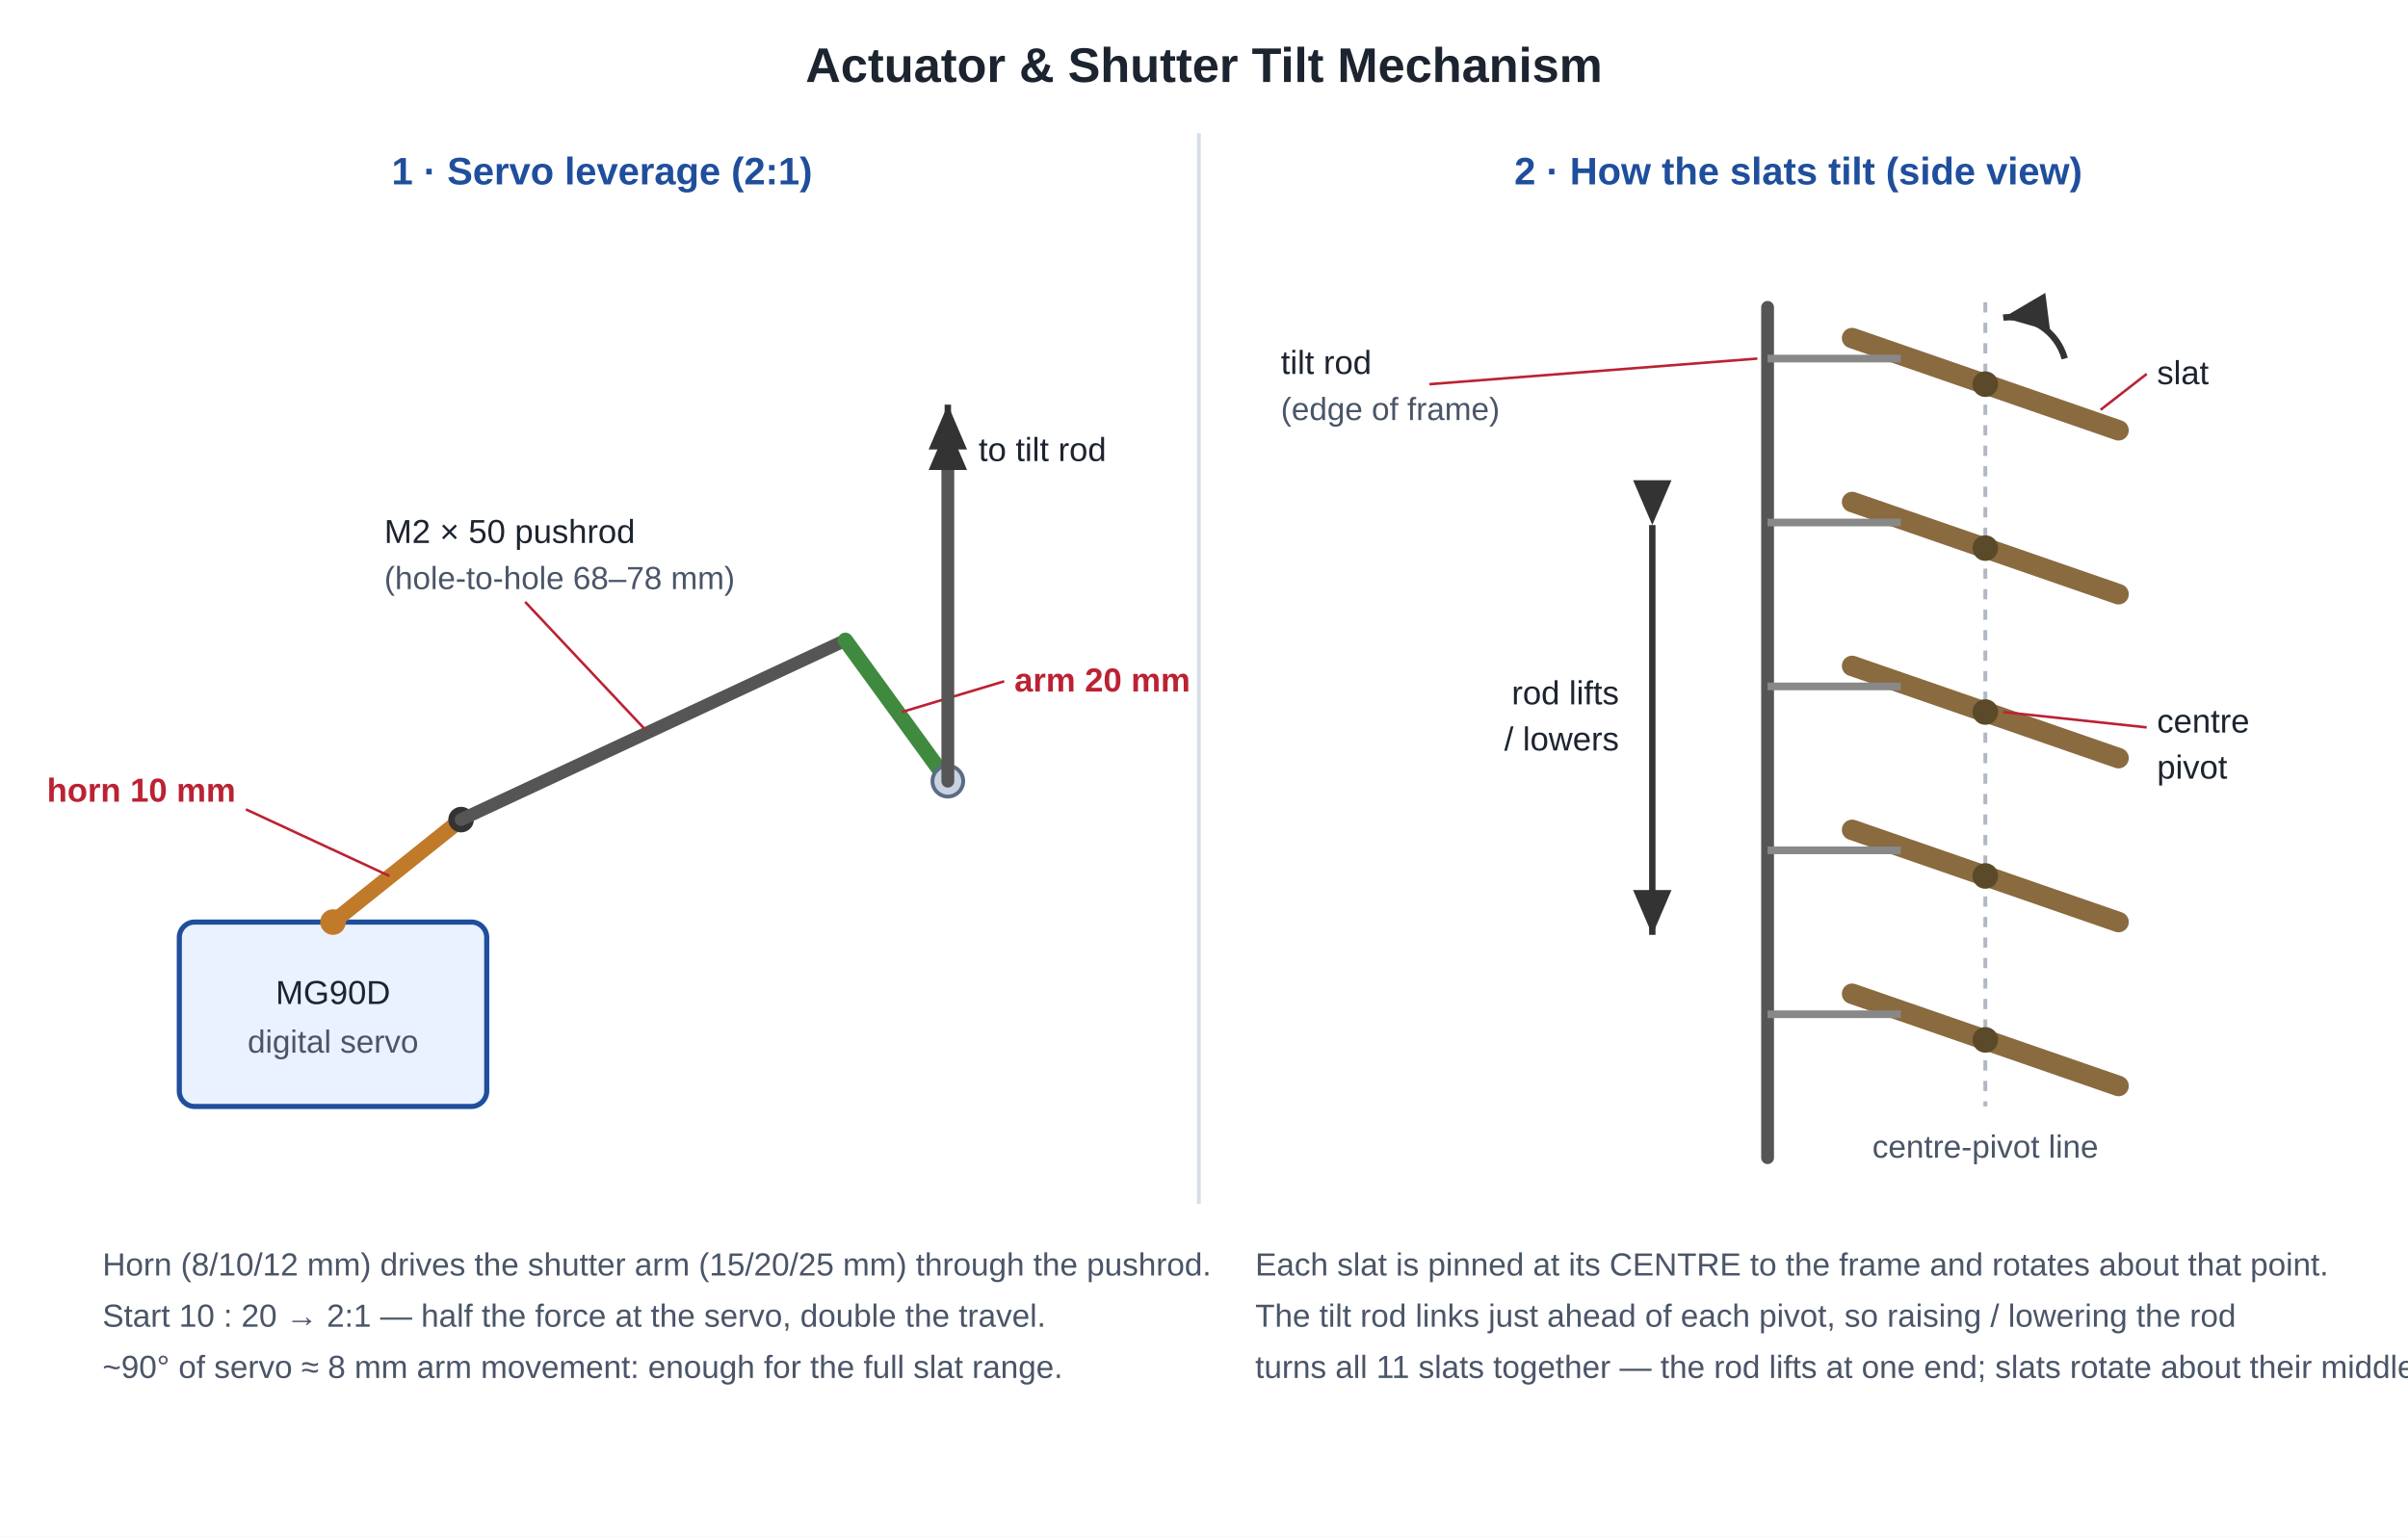
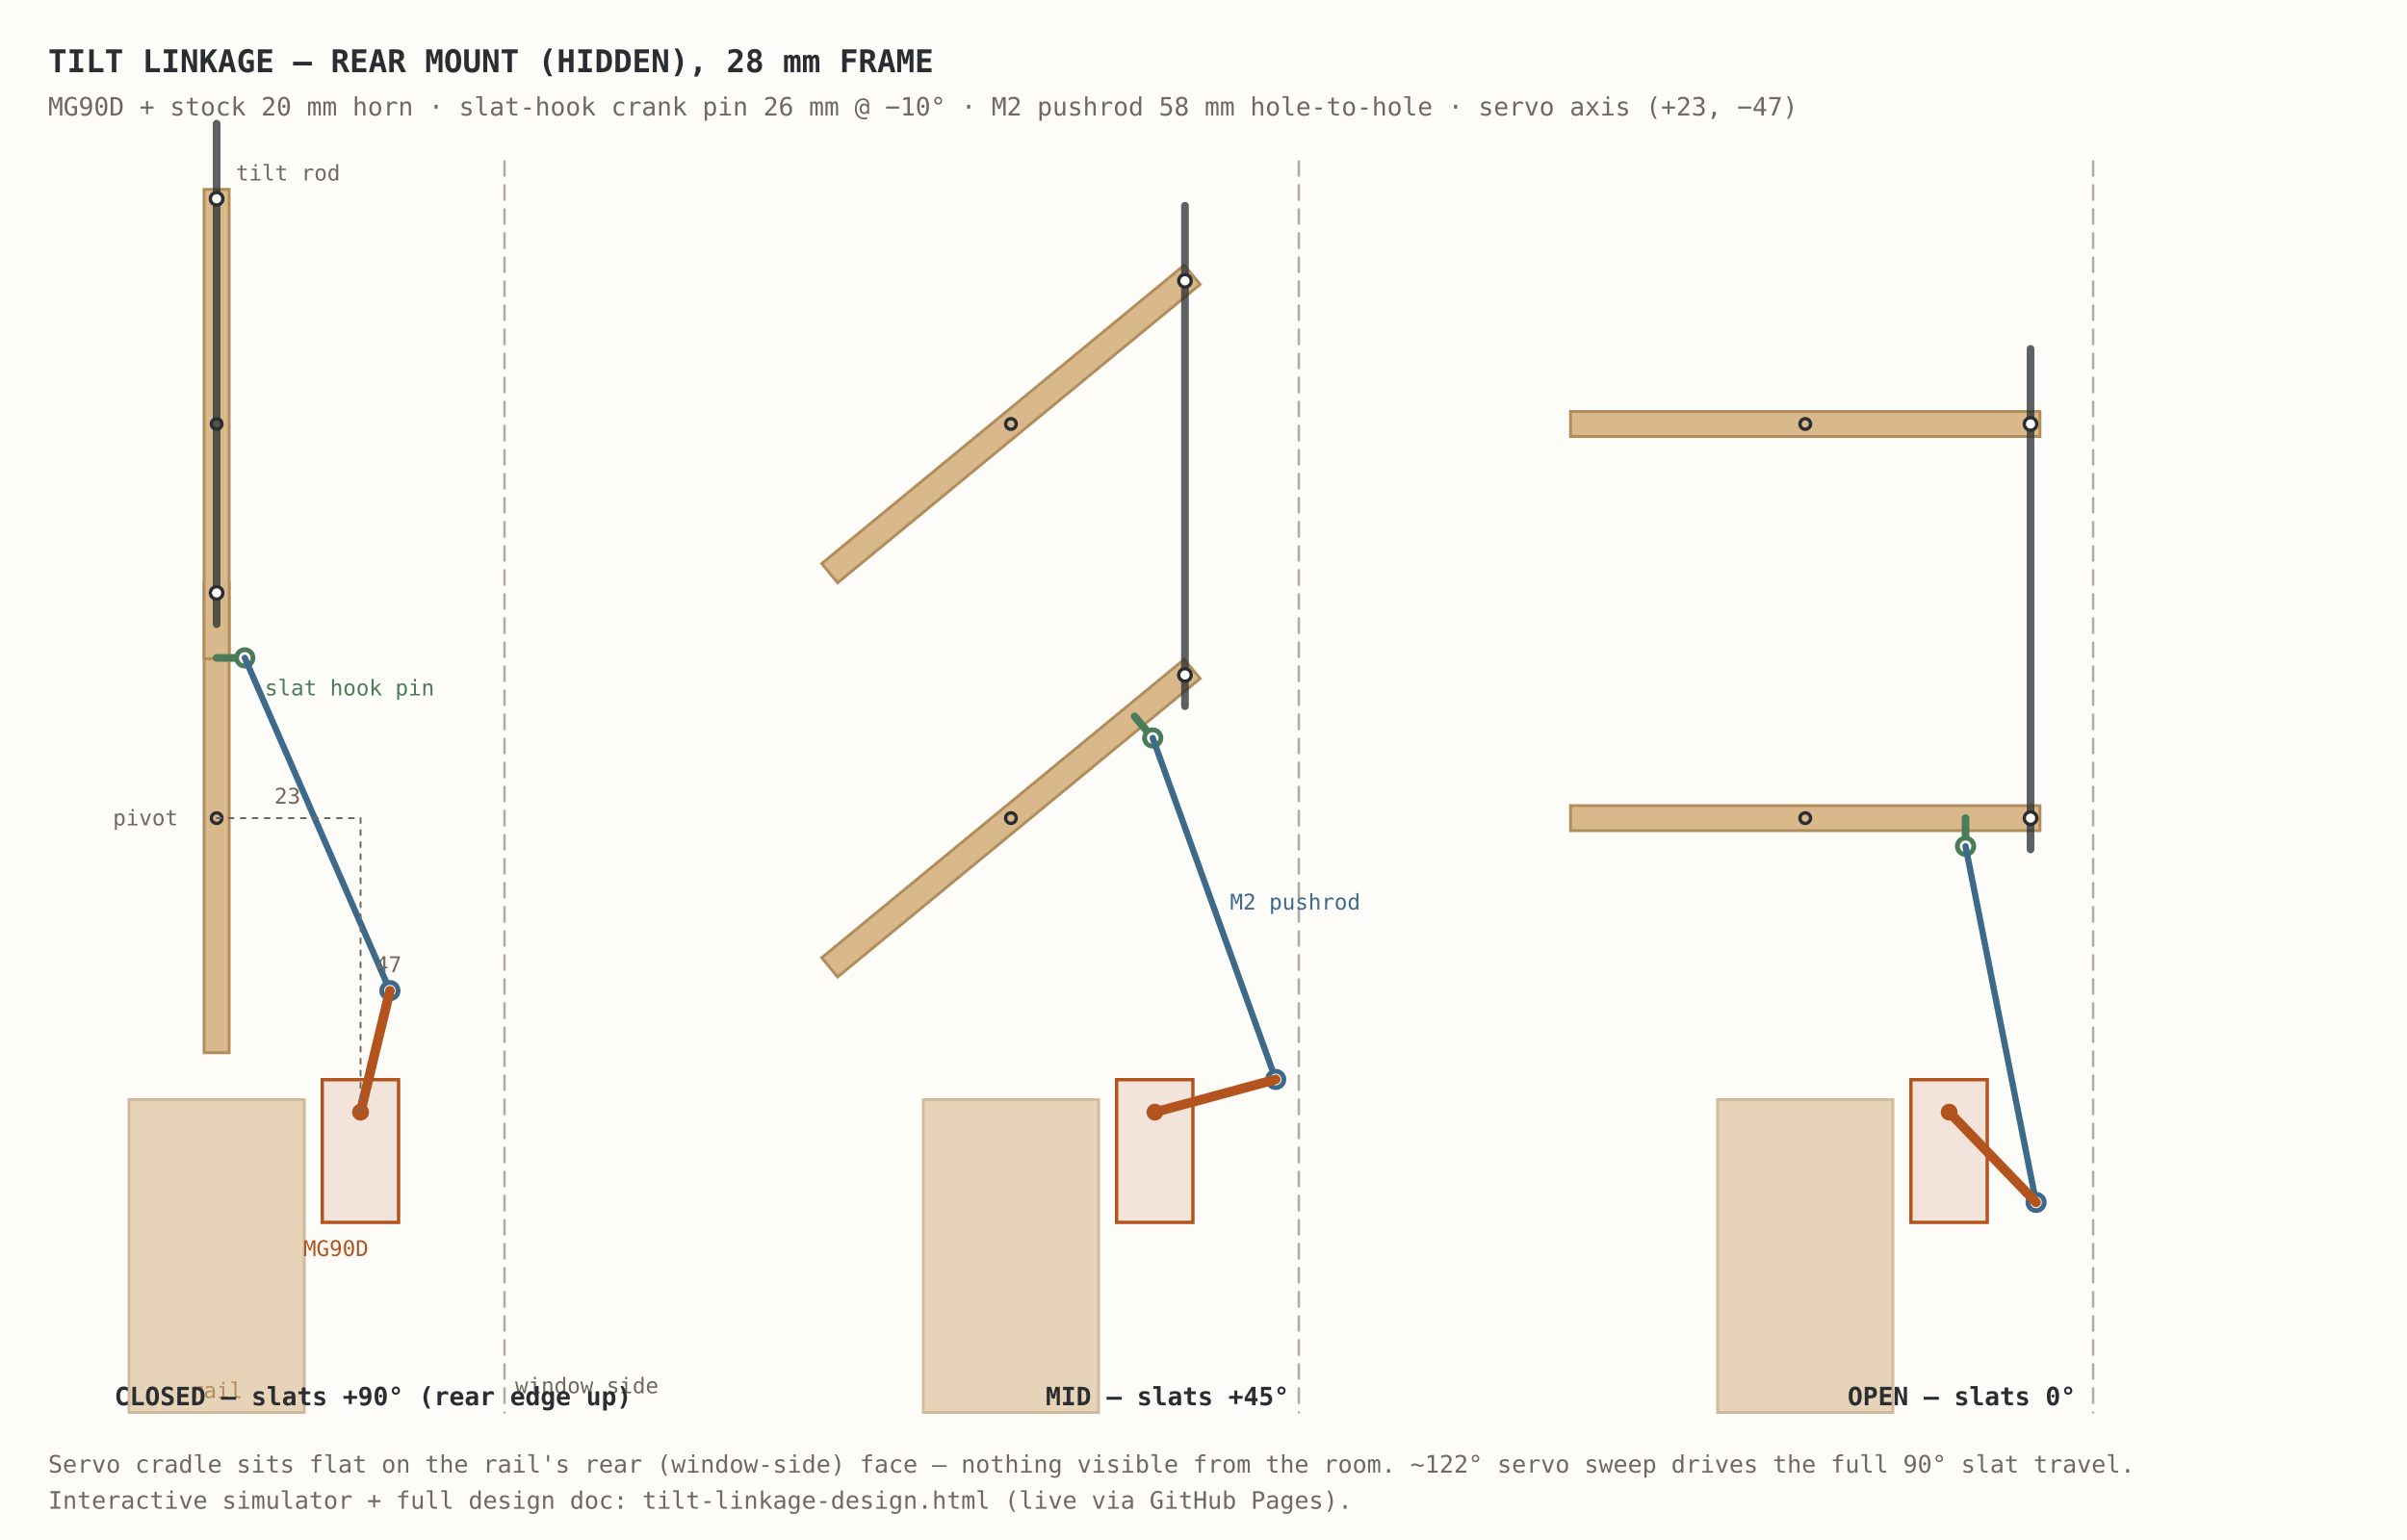
- <svg xmlns="http://www.w3.org/2000/svg" viewBox="0 0 940 600" font-family="Segoe UI, Arial, sans-serif">
-   <rect x="0" y="0" width="940" height="600" fill="#ffffff" />
-   <defs>
-     <marker id="ah" markerWidth="10" markerHeight="10" refX="7" refY="3" orient="auto">
-       <path d="M0,0 L7,3 L0,6 Z" fill="#333" />
-     </marker>
-   </defs>
-   <style>
-     .title { fill:#1c2430; font-size:19px; font-weight:bold; }
-     .sub   { fill:#1f4e9c; font-size:15px; font-weight:bold; }
-     .t     { fill:#1c2430; font-size:13px; }
-     .ts    { fill:#4a5568; font-size:12.5px; }
-     .dim   { fill:#b23; font-size:13px; font-weight:bold; }
-     .servo { fill:#eaf1ff; stroke:#1f4e9c; stroke-width:2; }
-     .metal { fill:#c9d2e0; stroke:#5a6b85; stroke-width:1.5; }
-     .horn  { stroke:#c07a2a; stroke-width:6; stroke-linecap:round; }
-     .rod   { stroke:#555; stroke-width:5; stroke-linecap:round; }
-     .arm   { stroke:#3f8a3f; stroke-width:6; stroke-linecap:round; }
-     .slat  { stroke:#8a6a3f; stroke-width:8; stroke-linecap:round; }
-     .link  { stroke:#888; stroke-width:3; }
-     .lead  { stroke:#b23; stroke-width:1; }
-     .guide { stroke:#b0b8c4; stroke-width:1.5; stroke-dasharray:4 4; }
-     .arr   { stroke:#333; stroke-width:2.5; fill:none; }
-   </style>
-   <text x="470" y="32" text-anchor="middle" class="title">Actuator &amp; Shutter Tilt Mechanism</text>
-   <line x1="468" y1="52" x2="468" y2="470" stroke="#d8dee8" stroke-width="1.5" />
-   <text x="235" y="72" text-anchor="middle" class="sub">1 · Servo leverage (2:1)</text>
-   <rect class="servo" x="70" y="360" width="120" height="72" rx="6" />
-   <text x="130" y="392" text-anchor="middle" class="t">MG90D</text>
-   <text x="130" y="411" text-anchor="middle" class="ts">digital servo</text>
-   <circle cx="130" cy="360" r="5" fill="#c07a2a" />
-   <line class="horn" x1="130" y1="360" x2="180" y2="320" />
-   <circle cx="180" cy="320" r="5" fill="#333" />
-   <line class="lead" x1="152" y1="342" x2="96" y2="316" />
-   <text x="92" y="313" text-anchor="end" class="dim">horn 10 mm</text>
-   <line class="rod" x1="180" y1="320" x2="330" y2="250" />
-   <text x="150" y="212" class="t">M2 × 50 pushrod</text>
-   <text x="150" y="230" class="ts">(hole-to-hole 68–78 mm)</text>
-   <line class="lead" x1="205" y1="235" x2="252" y2="285" />
-   <line class="arm" x1="370" y1="305" x2="330" y2="250" />
-   <circle cx="370" cy="305" r="6" class="metal" />
-   <line class="lead" x1="352" y1="278" x2="392" y2="266" />
-   <text x="396" y="270" class="dim">arm 20 mm</text>
-   <line class="rod" x1="370" y1="305" x2="370" y2="168" />
-   <path class="arr" d="M370,168 l0,-2" marker-end="url(#ah)" />
-   <path class="arr" d="M370,180 L370,158" marker-end="url(#ah)" />
-   <text x="382" y="180" class="t">to tilt rod</text>
-   <text x="40" y="498" class="ts">Horn (8/10/12 mm) drives the shutter arm (15/20/25 mm) through the pushrod.</text>
-   <text x="40" y="518" class="ts">Start 10 : 20 → 2:1 — half the force at the servo, double the travel.</text>
-   <text x="40" y="538" class="ts">~90° of servo ≈ 8 mm arm movement: enough for the full slat range.</text>
-   <text x="702" y="72" text-anchor="middle" class="sub">2 · How the slats tilt (side view)</text>
-   <line class="guide" x1="775" y1="118" x2="775" y2="432" />
-   <line class="rod" x1="690" y1="120" x2="690" y2="452" />
-   <text x="500" y="146" class="t">tilt rod</text>
-   <text x="500" y="164" class="ts">(edge of frame)</text>
-   <line class="lead" x1="558" y1="150" x2="686" y2="140" stroke="#8a94a6" />
-   <path class="arr" d="M645,205 L645,365" marker-start="url(#ah)" marker-end="url(#ah)" />
-   <text x="632" y="275" text-anchor="end" class="t">rod lifts</text>
-   <text x="632" y="293" text-anchor="end" class="t">/ lowers</text>
-   <g>
-     <g>
-       <line class="slat" x1="723" y1="132" x2="827" y2="168" />
-       <circle cx="775" cy="150" r="5" fill="#5a4a2a" />
-       <line class="link" x1="742" y1="140" x2="690" y2="140" />
-     </g>
-     <g>
-       <line class="slat" x1="723" y1="196" x2="827" y2="232" />
-       <circle cx="775" cy="214" r="5" fill="#5a4a2a" />
-       <line class="link" x1="742" y1="204" x2="690" y2="204" />
-     </g>
-     <g>
-       <line class="slat" x1="723" y1="260" x2="827" y2="296" />
-       <circle cx="775" cy="278" r="5" fill="#5a4a2a" />
-       <line class="link" x1="742" y1="268" x2="690" y2="268" />
-     </g>
-     <g>
-       <line class="slat" x1="723" y1="324" x2="827" y2="360" />
-       <circle cx="775" cy="342" r="5" fill="#5a4a2a" />
-       <line class="link" x1="742" y1="332" x2="690" y2="332" />
-     </g>
-     <g>
-       <line class="slat" x1="723" y1="388" x2="827" y2="424" />
-       <circle cx="775" cy="406" r="5" fill="#5a4a2a" />
-       <line class="link" x1="742" y1="396" x2="690" y2="396" />
-     </g>
-   </g>
-   <path class="arr" d="M806,140 A22 22 0 0 0 782,124" marker-end="url(#ah)" />
-   <text x="842" y="150" class="t">slat</text>
-   <line class="lead" x1="838" y1="146" x2="820" y2="160" stroke="#8a94a6" />
-   <text x="842" y="286" class="t">centre</text>
-   <text x="842" y="304" class="t">pivot</text>
-   <line class="lead" x1="838" y1="284" x2="782" y2="278" stroke="#8a94a6" />
-   <text x="775" y="452" text-anchor="middle" class="ts">centre-pivot line</text>
-   <text x="490" y="498" class="ts">Each slat is pinned at its CENTRE to the frame and rotates about that point.</text>
-   <text x="490" y="518" class="ts">The tilt rod links just ahead of each pivot, so raising / lowering the rod</text>
-   <text x="490" y="538" class="ts">turns all 11 slats together — the rod lifts at one end; slats rotate about their middles.</text>
+ <svg xmlns="http://www.w3.org/2000/svg" viewBox="0 0 1000 640">
+   <rect width="1000" height="640" fill="#fdfcf9" />
+   <text x="20" y="30" font-family="Consolas,Menlo,monospace" font-size="13" fill="#2a2d31" text-anchor="start" font-weight="600">TILT LINKAGE — REAR MOUNT (HIDDEN), 28 mm FRAME</text>
+   <text x="20" y="48" font-family="Consolas,Menlo,monospace" font-size="10.5" fill="#6d6a61" text-anchor="start">MG90D + stock 20 mm horn · slat-hook crank pin 26 mm @ −10° · M2 pushrod 58 mm hole-to-hole · servo axis (+23, −47)</text>
+   <line x1="209.6" y1="67.0" x2="209.6" y2="587.0" stroke="#6d6a61" stroke-width="1" stroke-linecap="round" opacity="0.55" stroke-dasharray="6 4" />
+   <text x="214" y="579" font-family="Consolas,Menlo,monospace" font-size="9" fill="#6d6a61" text-anchor="start">window side</text>
+   <rect x="53.6" y="457.0" width="72.8" height="130.0" fill="#d9b98c" stroke="#b08d5b" stroke-width="1.2" opacity=".6" />
+   <text x="90" y="581" font-family="Consolas,Menlo,monospace" font-size="9" fill="#b08d5b" text-anchor="middle">rail</text>
+   <polygon points="84.8,437.5 84.8,242.5 95.2,242.5 95.2,437.5" fill="#d9b98c" stroke="#b08d5b" stroke-width="1.2" />
+   <circle cx="90.0" cy="340.0" r="2.2" fill="none" stroke="#2a2d31" stroke-width="1.4" />
+   <polygon points="84.8,273.7 84.8,78.7 95.2,78.7 95.2,273.7" fill="#d9b98c" stroke="#b08d5b" stroke-width="1.2" />
+   <circle cx="90.0" cy="176.2" r="2.2" fill="none" stroke="#2a2d31" stroke-width="1.4" />
+   <line x1="90.0" y1="259.4" x2="90.0" y2="51.4" stroke="#2a2d31" stroke-width="3.2" stroke-linecap="round" opacity="0.75" />
+   <circle cx="90.0" cy="246.4" r="2.6" fill="#fdfcf9" stroke="#2a2d31" stroke-width="1.4" />
+   <circle cx="90.0" cy="82.6" r="2.6" fill="#fdfcf9" stroke="#2a2d31" stroke-width="1.4" />
+   <text x="98" y="75" font-family="Consolas,Menlo,monospace" font-size="9" fill="#6d6a61" text-anchor="start">tilt rod</text>
+   <line x1="90.0" y1="273.4" x2="101.7" y2="273.4" stroke="#4a7c59" stroke-width="3.2" stroke-linecap="round" opacity="1" />
+   <circle cx="101.7" cy="273.4" r="3.4" fill="#fdfcf9" stroke="#4a7c59" stroke-width="2" />
+   <text x="110" y="289" font-family="Consolas,Menlo,monospace" font-size="9" fill="#4a7c59" text-anchor="start">slat hook pin</text>
+   <line x1="162.0" y1="411.7" x2="101.7" y2="273.4" stroke="#3d6a8a" stroke-width="2.6" stroke-linecap="round" opacity="1" />
+   <circle cx="162.0" cy="411.7" r="3.4" fill="#fdfcf9" stroke="#3d6a8a" stroke-width="2" />
+   <rect x="133.9" y="448.7" width="31.7" height="59.3" fill="#b3541e" fill-opacity=".14" stroke="#b3541e" stroke-width="1.4" />
+   <line x1="149.8" y1="462.2" x2="162.0" y2="411.7" stroke="#b3541e" stroke-width="4" stroke-linecap="round" opacity="1" />
+   <circle cx="149.8" cy="462.2" r="2.8" fill="#b3541e" stroke="#b3541e" stroke-width="1.4" />
+   <text x="126" y="522" font-family="Consolas,Menlo,monospace" font-size="9" fill="#b3541e" text-anchor="start">MG90D</text>
+   <text x="155" y="584" font-family="Consolas,Menlo,monospace" font-size="10.5" fill="#2a2d31" text-anchor="middle" font-weight="600">CLOSED — slats +90° (rear edge up)</text>
+   <line x1="90.0" y1="340.0" x2="149.8" y2="340.0" stroke="#6d6a61" stroke-width="0.8" stroke-linecap="round" opacity="1" stroke-dasharray="2 3" />
+   <line x1="149.8" y1="340.0" x2="149.8" y2="462.2" stroke="#6d6a61" stroke-width="0.8" stroke-linecap="round" opacity="1" stroke-dasharray="2 3" />
+   <text x="114" y="334" font-family="Consolas,Menlo,monospace" font-size="9" fill="#6d6a61" text-anchor="start">23</text>
+   <text x="156" y="404" font-family="Consolas,Menlo,monospace" font-size="9" fill="#6d6a61" text-anchor="start">47</text>
+   <text x="74" y="343" font-family="Consolas,Menlo,monospace" font-size="9" fill="#6d6a61" text-anchor="end">pivot</text>
+   <line x1="539.6" y1="67.0" x2="539.6" y2="587.0" stroke="#6d6a61" stroke-width="1" stroke-linecap="round" opacity="0.55" stroke-dasharray="6 4" />
+   <rect x="383.6" y="457.0" width="72.8" height="130.0" fill="#d9b98c" stroke="#b08d5b" stroke-width="1.2" opacity=".6" />
+   <polygon points="341.4,398.0 492.0,274.0 498.6,282.0 348.0,406.0" fill="#d9b98c" stroke="#b08d5b" stroke-width="1.2" />
+   <circle cx="420.0" cy="340.0" r="2.2" fill="none" stroke="#2a2d31" stroke-width="1.4" />
+   <polygon points="341.4,234.2 492.0,110.2 498.6,118.2 348.0,242.2" fill="#d9b98c" stroke="#b08d5b" stroke-width="1.2" />
+   <circle cx="420.0" cy="176.2" r="2.2" fill="none" stroke="#2a2d31" stroke-width="1.4" />
+   <line x1="492.3" y1="293.5" x2="492.3" y2="85.5" stroke="#2a2d31" stroke-width="3.2" stroke-linecap="round" opacity="0.75" />
+   <circle cx="492.3" cy="280.5" r="2.6" fill="#fdfcf9" stroke="#2a2d31" stroke-width="1.4" />
+   <circle cx="492.3" cy="116.7" r="2.6" fill="#fdfcf9" stroke="#2a2d31" stroke-width="1.4" />
+   <line x1="471.4" y1="297.7" x2="478.9" y2="306.7" stroke="#4a7c59" stroke-width="3.2" stroke-linecap="round" opacity="1" />
+   <circle cx="478.9" cy="306.7" r="3.4" fill="#fdfcf9" stroke="#4a7c59" stroke-width="2" />
+   <line x1="530.0" y1="448.6" x2="478.9" y2="306.7" stroke="#3d6a8a" stroke-width="2.6" stroke-linecap="round" opacity="1" />
+   <circle cx="530.0" cy="448.6" r="3.4" fill="#fdfcf9" stroke="#3d6a8a" stroke-width="2" />
+   <text x="511" y="378" font-family="Consolas,Menlo,monospace" font-size="9" fill="#3d6a8a" text-anchor="start">M2 pushrod</text>
+   <rect x="463.9" y="448.7" width="31.7" height="59.3" fill="#b3541e" fill-opacity=".14" stroke="#b3541e" stroke-width="1.4" />
+   <line x1="479.8" y1="462.2" x2="530.0" y2="448.6" stroke="#b3541e" stroke-width="4" stroke-linecap="round" opacity="1" />
+   <circle cx="479.8" cy="462.2" r="2.8" fill="#b3541e" stroke="#b3541e" stroke-width="1.4" />
+   <text x="485" y="584" font-family="Consolas,Menlo,monospace" font-size="10.5" fill="#2a2d31" text-anchor="middle" font-weight="600">MID — slats +45°</text>
+   <line x1="869.6" y1="67.0" x2="869.6" y2="587.0" stroke="#6d6a61" stroke-width="1" stroke-linecap="round" opacity="0.55" stroke-dasharray="6 4" />
+   <rect x="713.6" y="457.0" width="72.8" height="130.0" fill="#d9b98c" stroke="#b08d5b" stroke-width="1.2" opacity=".6" />
+   <polygon points="652.5,334.8 847.5,334.8 847.5,345.2 652.5,345.2" fill="#d9b98c" stroke="#b08d5b" stroke-width="1.2" />
+   <circle cx="750.0" cy="340.0" r="2.2" fill="none" stroke="#2a2d31" stroke-width="1.4" />
+   <polygon points="652.5,171.0 847.5,171.0 847.5,181.4 652.5,181.4" fill="#d9b98c" stroke="#b08d5b" stroke-width="1.2" />
+   <circle cx="750.0" cy="176.2" r="2.2" fill="none" stroke="#2a2d31" stroke-width="1.4" />
+   <line x1="843.6" y1="353.0" x2="843.6" y2="145.0" stroke="#2a2d31" stroke-width="3.2" stroke-linecap="round" opacity="0.75" />
+   <circle cx="843.6" cy="340.0" r="2.6" fill="#fdfcf9" stroke="#2a2d31" stroke-width="1.4" />
+   <circle cx="843.6" cy="176.2" r="2.6" fill="#fdfcf9" stroke="#2a2d31" stroke-width="1.4" />
+   <line x1="816.6" y1="340.0" x2="816.6" y2="351.7" stroke="#4a7c59" stroke-width="3.2" stroke-linecap="round" opacity="1" />
+   <circle cx="816.6" cy="351.7" r="3.4" fill="#fdfcf9" stroke="#4a7c59" stroke-width="2" />
+   <line x1="845.9" y1="499.7" x2="816.6" y2="351.7" stroke="#3d6a8a" stroke-width="2.6" stroke-linecap="round" opacity="1" />
+   <circle cx="845.9" cy="499.7" r="3.4" fill="#fdfcf9" stroke="#3d6a8a" stroke-width="2" />
+   <rect x="793.9" y="448.7" width="31.7" height="59.3" fill="#b3541e" fill-opacity=".14" stroke="#b3541e" stroke-width="1.4" />
+   <line x1="809.8" y1="462.2" x2="845.9" y2="499.7" stroke="#b3541e" stroke-width="4" stroke-linecap="round" opacity="1" />
+   <circle cx="809.8" cy="462.2" r="2.8" fill="#b3541e" stroke="#b3541e" stroke-width="1.4" />
+   <text x="815" y="584" font-family="Consolas,Menlo,monospace" font-size="10.5" fill="#2a2d31" text-anchor="middle" font-weight="600">OPEN — slats 0°</text>
+   <text x="20" y="612" font-family="Consolas,Menlo,monospace" font-size="10" fill="#6d6a61" text-anchor="start">Servo cradle sits flat on the rail's rear (window-side) face — nothing visible from the room. ~122° servo sweep drives the full 90° slat travel.</text>
+   <text x="20" y="627" font-family="Consolas,Menlo,monospace" font-size="10" fill="#6d6a61" text-anchor="start">Interactive simulator + full design doc: tilt-linkage-design.html (live via GitHub Pages).</text>
</svg>
